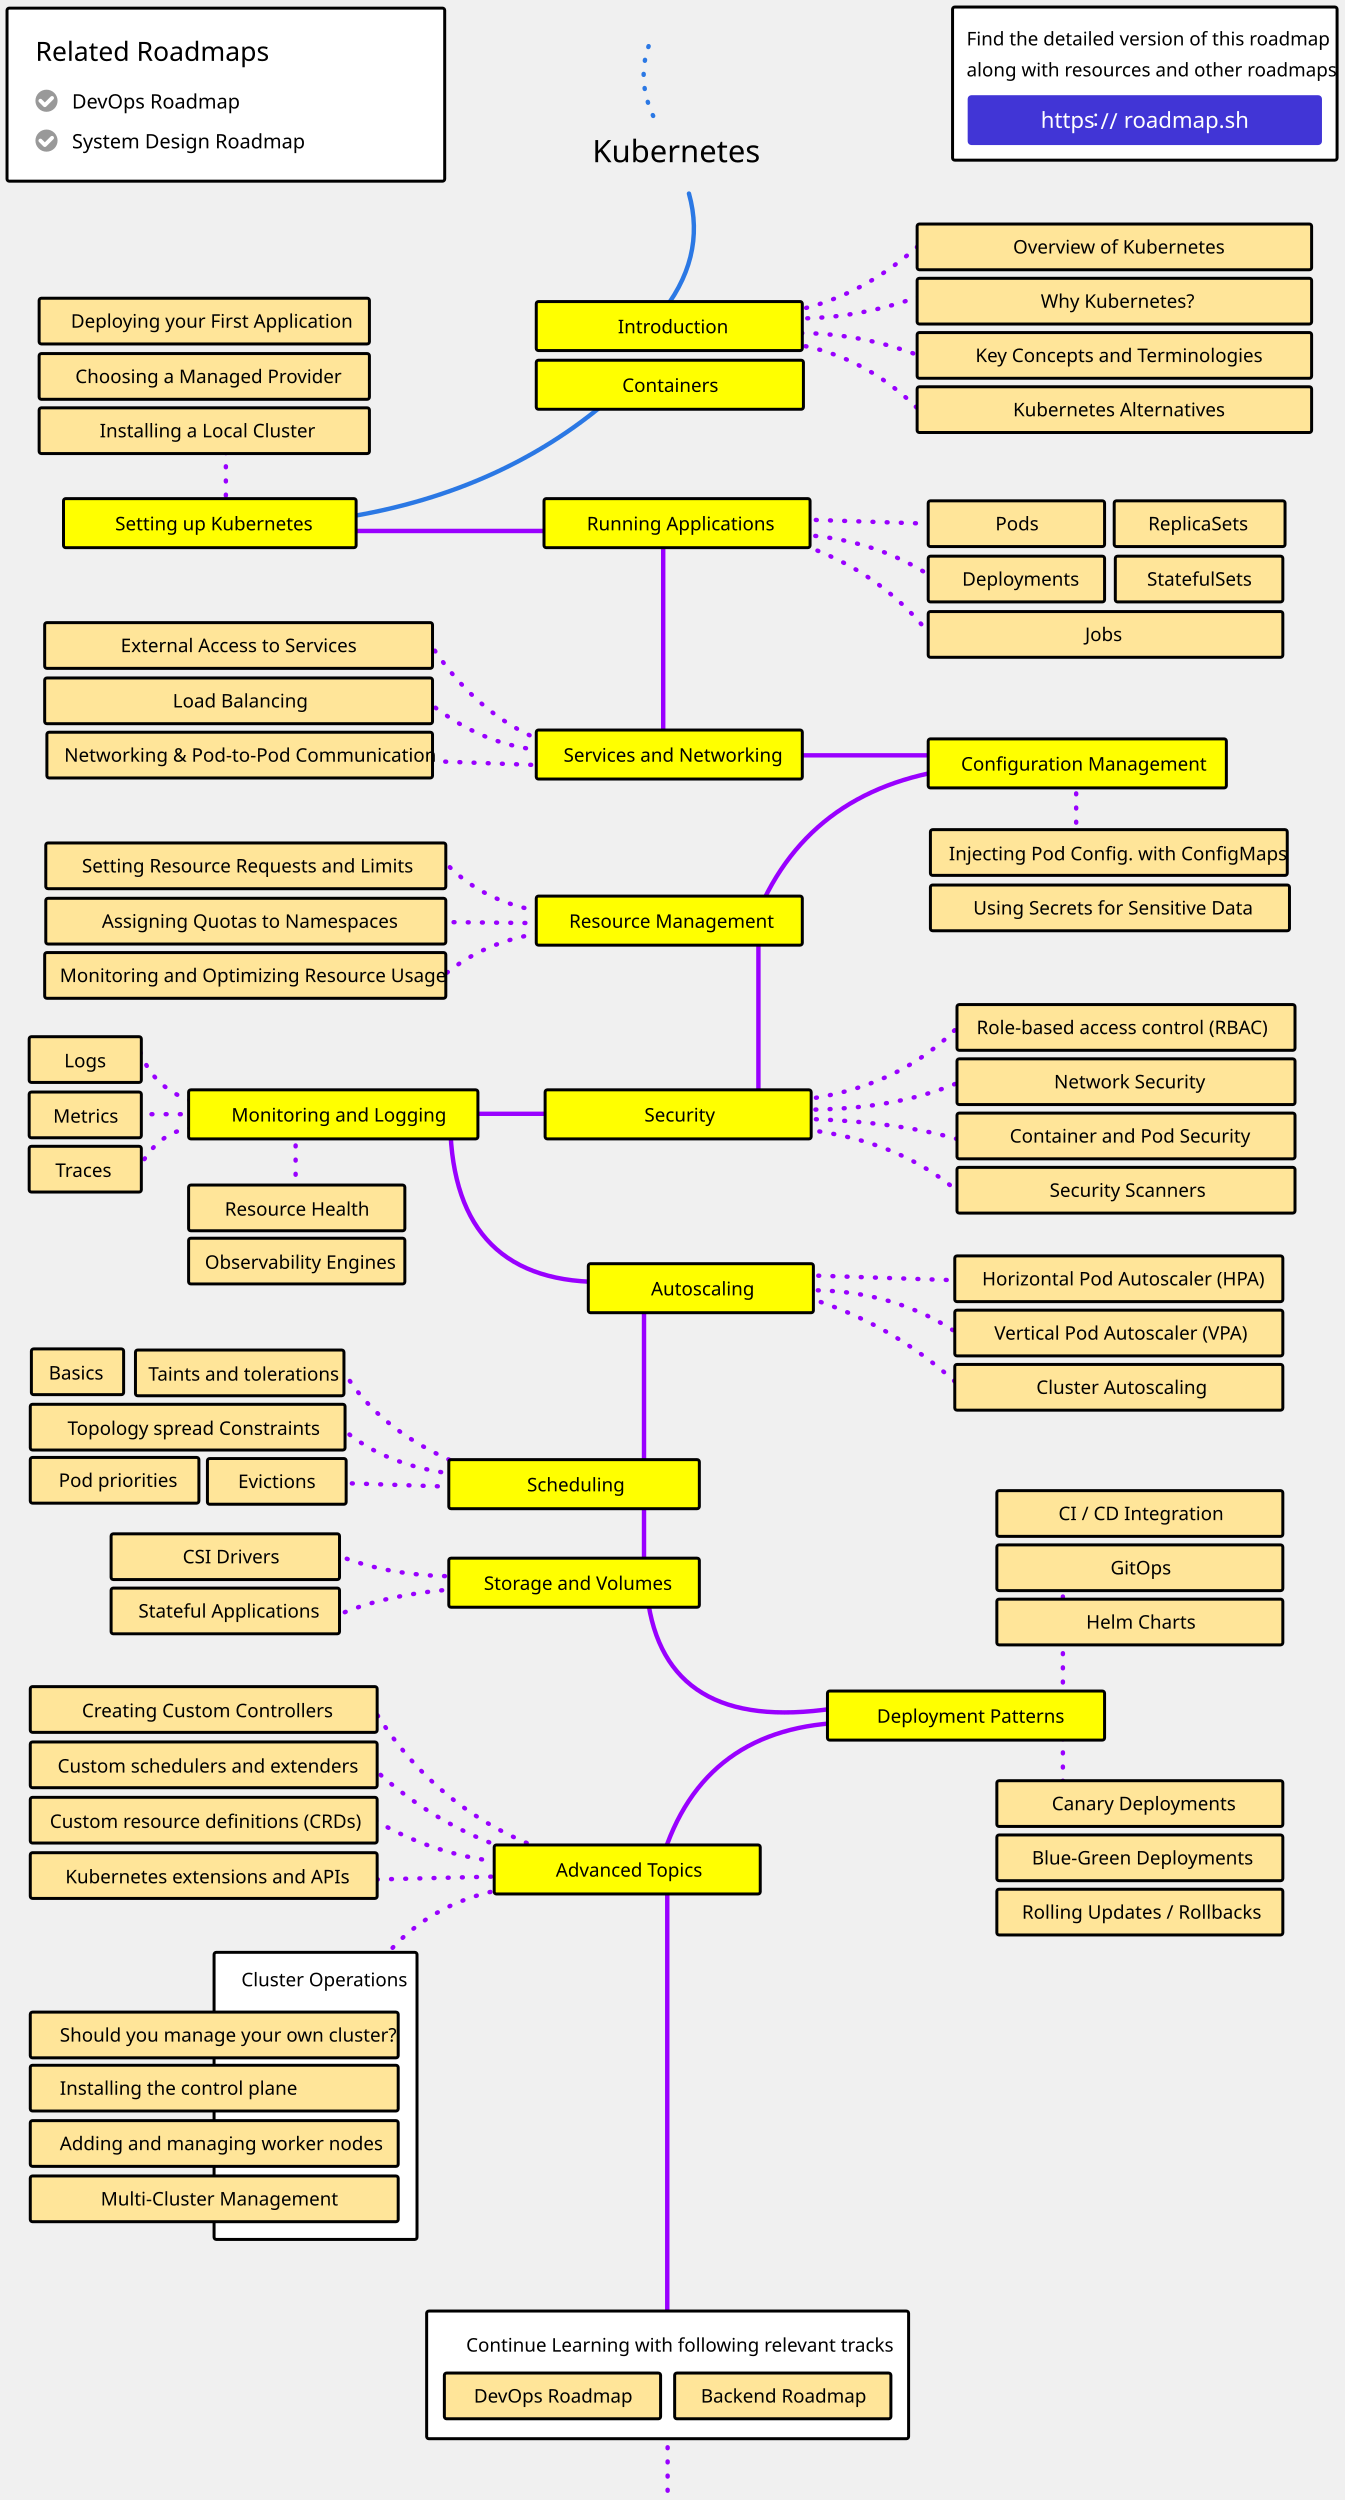
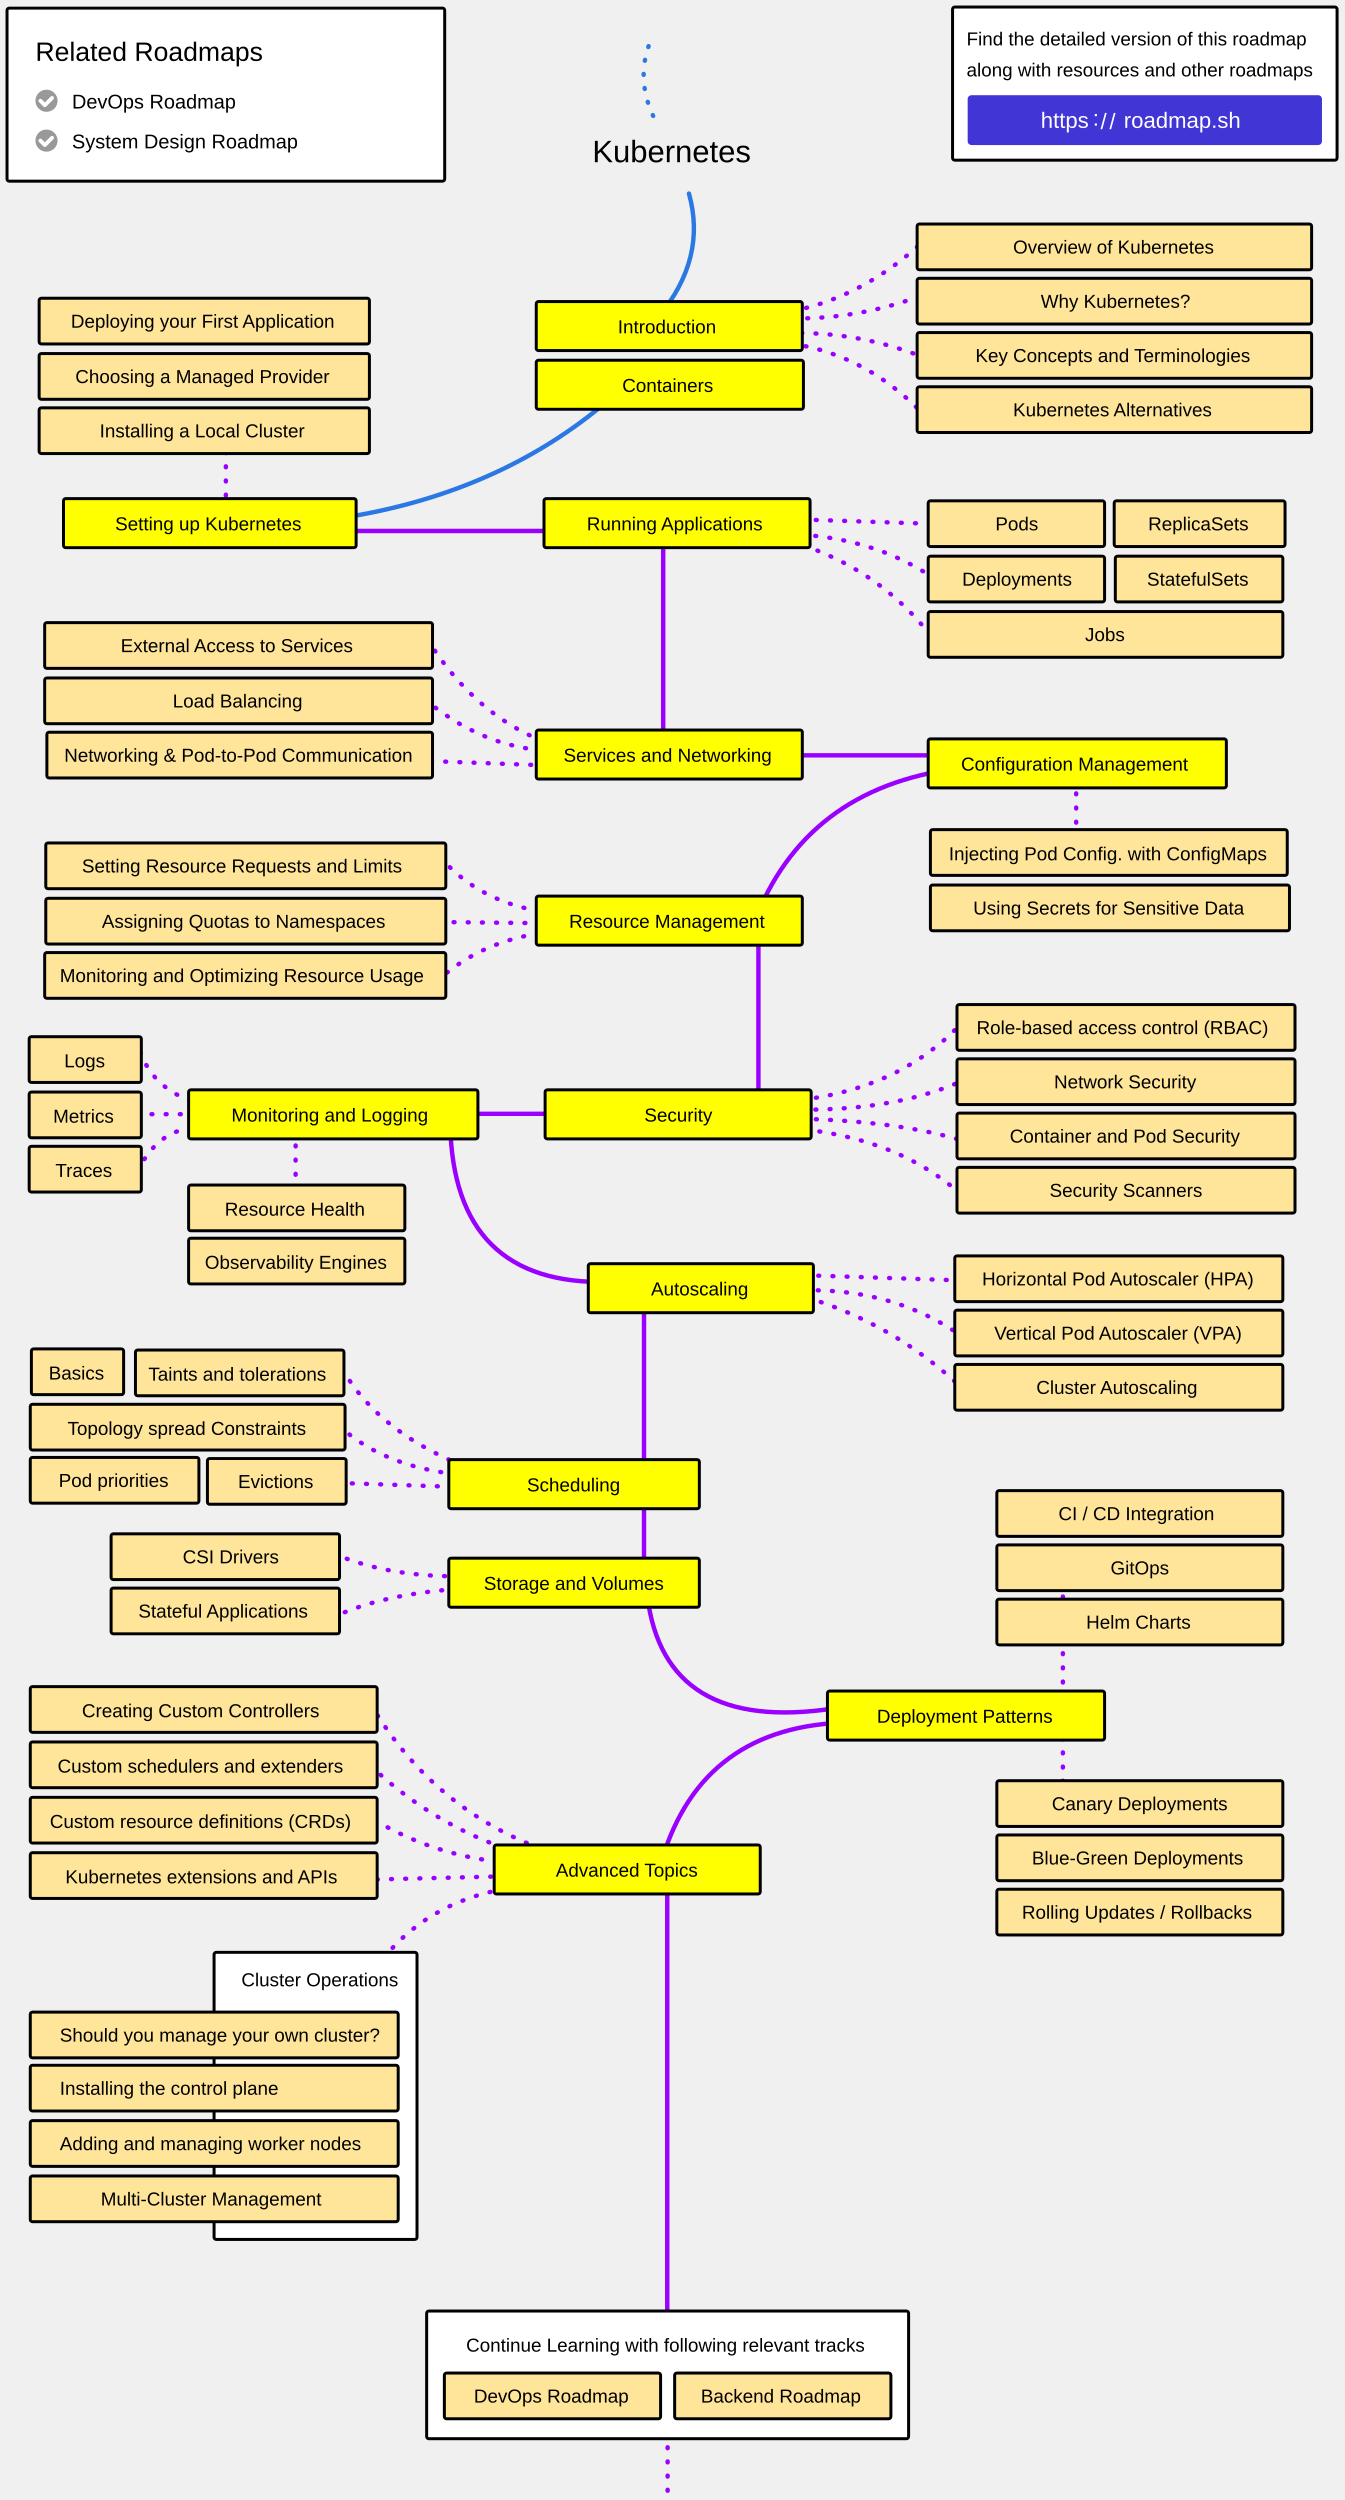
- <svg xmlns="http://www.w3.org/2000/svg" viewBox="257 -5 1214 2258" style="font-family: balsamiq">
+ <svg xmlns="http://www.w3.org/2000/svg" viewBox="257 -5 1214 2258" style="font-family: Arial">
  <path d="M859.667 1685.122Q859.667 1893.933 859.667 2102.744" fill="none" stroke="rgb(153,0,255)" stroke-width="4" stroke-linecap="round" stroke-linejoin="round" stroke-dasharray="undefined" />
  <path d="M603.143 1763.82Q647.988 1709.067 724.244 1699.338" fill="none" stroke="rgb(153,0,255)" stroke-width="4" stroke-linecap="round" stroke-linejoin="round" stroke-dasharray="0.8 12" />
  <path d="M585.057 1632.497Q648.448 1673.699 725.03 1678.106" fill="none" stroke="rgb(153,0,255)" stroke-width="4" stroke-linecap="round" stroke-linejoin="round" stroke-dasharray="0.8 12" />
  <path d="M591.348 1589.415Q660.022 1654.924 754.912 1676.533" fill="none" stroke="rgb(153,0,255)" stroke-width="4" stroke-linecap="round" stroke-linejoin="round" stroke-dasharray="0.8 12" />
  <path d="M591.348 1533.415Q650.613 1634.422 761.203 1670.242" fill="none" stroke="rgb(153,0,255)" stroke-width="4" stroke-linecap="round" stroke-linejoin="round" stroke-dasharray="0.8 12" />
  <path d="M584.629 1692.833Q652.86 1691.159 721.091 1689.485" fill="none" stroke="rgb(153,0,255)" stroke-width="4" stroke-linecap="round" stroke-linejoin="round" stroke-dasharray="0.8 12" />
  <path d="M1217 1437Q1217 1538.287 1217 1639.574" fill="none" stroke="rgb(153,0,255)" stroke-width="4" stroke-linecap="round" stroke-linejoin="round" stroke-dasharray="0.8 12" />
  <path d="M556.747 1456.351Q602.024 1434.229 677.848 1429.614" fill="none" stroke="rgb(153,0,255)" stroke-width="4" stroke-linecap="round" stroke-linejoin="round" stroke-dasharray="0.8 12" />
  <path d="M838.667 1413.887Q838.667 1287.741 838.667 1161.595" fill="none" stroke="rgb(153,0,255)" stroke-width="4" stroke-linecap="round" stroke-linejoin="round" stroke-dasharray="undefined" />
  <path d="M566.184 1231.45Q599.316 1289.61 680.993 1321.096" fill="none" stroke="rgb(153,0,255)" stroke-width="4" stroke-linecap="round" stroke-linejoin="round" stroke-dasharray="0.8 12" />
  <path d="M1009.84 1538.133Q857.124 1560.956 841.671 1436.637" fill="none" stroke="rgb(153,0,255)" stroke-width="4" stroke-linecap="round" stroke-linejoin="round" stroke-dasharray="undefined" />
  <path d="M562.879 1282.424Q606.453 1322.921 684.091 1327.879" fill="none" stroke="rgb(153,0,255)" stroke-width="4" stroke-linecap="round" stroke-linejoin="round" stroke-dasharray="0.8 12" />
  <path d="M549.242 1333.939Q616.667 1336.212 684.091 1338.485" fill="none" stroke="rgb(153,0,255)" stroke-width="4" stroke-linecap="round" stroke-linejoin="round" stroke-dasharray="0.8 12" />
  <path d="M961.455 1160.342Q1057.843 1182.967 1128 1250.848" fill="none" stroke="rgb(153,0,255)" stroke-width="4" stroke-linecap="round" stroke-linejoin="round" stroke-dasharray="0.8 12" />
  <path d="M982.853 1160.342Q1065.482 1158.915 1126.485 1202.364" fill="none" stroke="rgb(153,0,255)" stroke-width="4" stroke-linecap="round" stroke-linejoin="round" stroke-dasharray="0.8 12" />
  <path d="M970.508 1146.351Q1053.245 1149.097 1135.983 1151.842" fill="none" stroke="rgb(153,0,255)" stroke-width="4" stroke-linecap="round" stroke-linejoin="round" stroke-dasharray="0.8 12" />
  <path d="M524 1004Q524 1046.697 524 1089.394" fill="none" stroke="rgb(153,0,255)" stroke-width="4" stroke-linecap="round" stroke-linejoin="round" stroke-dasharray="0.8 12" />
  <path d="M381.061 1053.03Q401.927 1010.767 441.667 1013.636" fill="none" stroke="rgb(153,0,255)" stroke-width="4" stroke-linecap="round" stroke-linejoin="round" stroke-dasharray="0.8 12" />
  <path d="M383.606 945.455Q399.654 986.922 450.273 993.939" fill="none" stroke="rgb(153,0,255)" stroke-width="4" stroke-linecap="round" stroke-linejoin="round" stroke-dasharray="0.8 12" />
  <path d="M381.061 1001.351Q411.364 1001.351 441.667 1001.351" fill="none" stroke="rgb(153,0,255)" stroke-width="4" stroke-linecap="round" stroke-linejoin="round" stroke-dasharray="0.8 12" />
  <path d="M981.152 1005.455Q1075.523 1008.034 1133.758 1027.576" fill="none" stroke="rgb(153,0,255)" stroke-width="4" stroke-linecap="round" stroke-linejoin="round" stroke-dasharray="0.8 12" />
  <path d="M971.636 1013.939Q1070.006 1021.91 1129.212 1077.576" fill="none" stroke="rgb(153,0,255)" stroke-width="4" stroke-linecap="round" stroke-linejoin="round" stroke-dasharray="0.8 12" />
  <path d="M980.727 997.273Q1070.646 997.821 1132.242 968.485" fill="none" stroke="rgb(153,0,255)" stroke-width="4" stroke-linecap="round" stroke-linejoin="round" stroke-dasharray="0.8 12" />
  <path d="M651.166 881.895Q691.613 843.506 755.177 836.482" fill="none" stroke="rgb(153,0,255)" stroke-width="4" stroke-linecap="round" stroke-linejoin="round" stroke-dasharray="0.8 12" />
  <path d="M654.545 768.939Q690.356 810.672 750.783 818.902" fill="none" stroke="rgb(153,0,255)" stroke-width="4" stroke-linecap="round" stroke-linejoin="round" stroke-dasharray="0.8 12" />
  <path d="M615.508 827.351Q699.992 828.289 784.476 829.227" fill="none" stroke="rgb(153,0,255)" stroke-width="4" stroke-linecap="round" stroke-linejoin="round" stroke-dasharray="0.8 12" />
  <path d="M937.813 828.765Q983.987 707.203 1121.014 689.184" fill="none" stroke="rgb(153,0,255)" stroke-width="4" stroke-linecap="round" stroke-linejoin="round" stroke-dasharray="undefined" />
  <path d="M1229 686Q1229 733.03 1229 780.06" fill="none" stroke="rgb(153,0,255)" stroke-width="4" stroke-linecap="round" stroke-linejoin="round" stroke-dasharray="0.8 12" />
  <path d="M640.297 626.306Q703.45 679.011 776.093 672.394" fill="none" stroke="rgb(153,0,255)" stroke-width="4" stroke-linecap="round" stroke-linejoin="round" stroke-dasharray="0.8 12" />
  <path d="M642.766 571.988Q693.922 654.472 777.739 674.04" fill="none" stroke="rgb(153,0,255)" stroke-width="4" stroke-linecap="round" stroke-linejoin="round" stroke-dasharray="0.8 12" />
  <path d="M856 463.208Q856 574.385 856 685.562" fill="none" stroke="rgb(153,0,255)" stroke-width="4" stroke-linecap="round" stroke-linejoin="round" stroke-dasharray="undefined" />
  <path d="M967.853 477.342Q1052.295 479.248 1112.826 526.103" fill="none" stroke="rgb(153,0,255)" stroke-width="4" stroke-linecap="round" stroke-linejoin="round" stroke-dasharray="0.8 12" />
  <path d="M946.455 477.342Q1047.507 499.502 1102.826 576.103" fill="none" stroke="rgb(153,0,255)" stroke-width="4" stroke-linecap="round" stroke-linejoin="round" stroke-dasharray="0.8 12" />
  <path d="M955.508 463.351Q1038.245 466.097 1120.983 468.842" fill="none" stroke="rgb(153,0,255)" stroke-width="4" stroke-linecap="round" stroke-linejoin="round" stroke-dasharray="0.8 12" />
  <path d="M557 474.562Q656.072 474.562 755.144 474.562" fill="none" stroke="rgb(153,0,255)" stroke-width="4" stroke-linecap="round" stroke-linejoin="round" stroke-dasharray="undefined" />
  <path d="M558.32 1398.16Q609.897 1420.444 680.993 1418.605" fill="none" stroke="rgb(153,0,255)" stroke-width="4" stroke-linecap="round" stroke-linejoin="round" stroke-dasharray="0.8 12" />
  <path d="M663.636 1010.606Q666.633 1156.391 806.812 1152.813" fill="none" stroke="rgb(153,0,255)" stroke-width="4" stroke-linecap="round" stroke-linejoin="round" stroke-dasharray="undefined" />
  <path d="M524.667 1001Q647.144 1001 769.621 1001" fill="none" stroke="rgb(153,0,255)" stroke-width="4" stroke-linecap="round" stroke-linejoin="round" stroke-dasharray="undefined" />
  <path d="M968.606 989.697Q1066.844 981.284 1124.667 920" fill="none" stroke="rgb(153,0,255)" stroke-width="4" stroke-linecap="round" stroke-linejoin="round" stroke-dasharray="0.8 12" />
  <path d="M942 837Q942 918.879 942 1000.758" fill="none" stroke="rgb(153,0,255)" stroke-width="4" stroke-linecap="round" stroke-linejoin="round" stroke-dasharray="undefined" />
  <path d="M608 681Q691.223 684.104 774.447 687.208" fill="none" stroke="rgb(153,0,255)" stroke-width="4" stroke-linecap="round" stroke-linejoin="round" stroke-dasharray="0.8 12" />
  <path d="M956.133 677.208Q1045.989 677.208 1135.844 677.208" fill="none" stroke="rgb(153,0,255)" stroke-width="4" stroke-linecap="round" stroke-linejoin="round" stroke-dasharray="undefined" />
  <path d="M968 296Q1033.429 293.769 1096 319.667" fill="none" stroke="rgb(153,0,255)" stroke-width="4" stroke-linecap="round" stroke-linejoin="round" stroke-dasharray="0.8 12" />
  <path d="M972 305.333Q1043.5 316.291 1096 374.667" fill="none" stroke="rgb(153,0,255)" stroke-width="4" stroke-linecap="round" stroke-linejoin="round" stroke-dasharray="0.8 12" />
  <path d="M973.333 282.667Q1035.193 283.138 1094.667 260" fill="none" stroke="rgb(153,0,255)" stroke-width="4" stroke-linecap="round" stroke-linejoin="round" stroke-dasharray="0.8 12" />
  <path d="M972.667 276Q1037.651 262.99 1092 212" fill="none" stroke="rgb(153,0,255)" stroke-width="4" stroke-linecap="round" stroke-linejoin="round" stroke-dasharray="0.8 12" />
  <path d="M461 365Q461 412.33 461 459.661" fill="none" stroke="rgb(153,0,255)" stroke-width="4" stroke-linecap="round" stroke-linejoin="round" stroke-dasharray="0.8 12" />
  <path d="M822.982 341.736Q719.664 439.179 564.581 462.953" fill="none" stroke="rgb(43,120,228)" stroke-width="4" stroke-linecap="round" stroke-linejoin="round" stroke-dasharray="undefined" />
  <path d="M879.259 169.833Q895.689 228.38 851.809 281.069" fill="none" stroke="rgb(43,120,228)" stroke-width="4" stroke-linecap="round" stroke-linejoin="round" stroke-dasharray="undefined" />
  <text x="792" y="141.5" fill="rgb(0,0,0)" font-style="normal" font-weight="normal" font-size="28px">
    <tspan>Kubernetes</tspan>
  </text>
  <rect x="1117.35" y="1.35" width="347.3" height="138.3" rx="2" fill="rgb(255,255,255)" fill-opacity="1" stroke="rgb(0,0,0)" stroke-width="2.7" />
  <text x="1130" y="36" fill="rgb(0,0,0)" font-style="normal" font-weight="normal" font-size="17px">
    <tspan>Find the detailed version of this roadmap</tspan>
  </text>
  <text x="1130" y="64" fill="rgb(0,0,0)" font-style="normal" font-weight="normal" font-size="17px">
    <tspan>along with resources and other roadmaps</tspan>
  </text>
  <g class="clickable-group " data-group-id="ext_link:roadmap.sh">
    <rect x="1132.35" y="82.35" width="317.3" height="42.3" rx="2" fill="rgb(65,53,214)" fill-opacity="1" stroke="rgb(65,53,214)" stroke-width="2.7" />
    <text x="1272" y="110.5" fill="rgb(255,255,255)" font-style="normal" font-weight="normal" font-size="20px">
      <tspan>roadmap.sh</tspan>
    </text>
    <text x="1197" y="110.5" fill="rgb(255,255,255)" font-style="normal" font-weight="normal" font-size="20px">
      <tspan>https</tspan>
    </text>
    <text x="1244" y="108.5" fill="rgb(255,255,255)" font-style="normal" font-weight="normal" font-size="20px">
      <tspan>:</tspan>
    </text>
    <text x="1251" y="111.5" fill="rgb(255,255,255)" font-style="normal" font-weight="normal" font-size="20px">
      <tspan>/</tspan>
    </text>
    <text x="1259" y="111.5" fill="rgb(255,255,255)" font-style="normal" font-weight="normal" font-size="20px">
      <tspan>/</tspan>
    </text>
  </g>
  <path d="M842.814 36.695Q831.744 68.775 848 102" fill="none" stroke="rgb(43,120,228)" stroke-width="4" stroke-linecap="round" stroke-linejoin="round" stroke-dasharray="0.8 12" />
  <g class="clickable-group " data-group-id="101-containers">
    <rect x="741.35" y="320.35" width="241.3" height="44.3" rx="2" fill="rgb(255,255,0)" fill-opacity="1" stroke="rgb(0,0,0)" stroke-width="2.7" />
    <text x="819" y="349" fill="rgb(0,0,0)" font-style="normal" font-weight="normal" font-size="17px">
      <tspan>Containers</tspan>
    </text>
  </g>
  <rect x="263.35" y="2.35" width="395.3" height="156.3" rx="2" fill="rgb(255,255,255)" fill-opacity="1" stroke="rgb(0,0,0)" stroke-width="2.7" />
  <g class="clickable-group " data-group-id="ext_link:github.com/donnemartin/devops">
    <text x="322" y="93" fill="rgb(0,0,0)" font-style="normal" font-weight="normal" font-size="18px">
      <tspan>DevOps Roadmap</tspan>
    </text>
    <g>
      <circle cx="299" cy="86" r="10" fill="rgb(255,255,255)" />
      <circle cx="299" cy="86" r="10" fill="rgb(153,153,153)" />
      <path d="M293.5 86L297.5 90 304 83.5" fill="none" stroke="#fff" stroke-width="3.5" stroke-linecap="round" stroke-linejoin="round" />
    </g>
  </g>
  <g class="clickable-group " data-group-id="ext_link:roadmap.sh/system-design">
    <text x="322" y="129" fill="rgb(0,0,0)" font-style="normal" font-weight="normal" font-size="18px">
      <tspan>System Design Roadmap</tspan>
    </text>
    <g>
      <circle cx="299" cy="122" r="10" fill="rgb(255,255,255)" />
      <circle cx="299" cy="122" r="10" fill="rgb(153,153,153)" />
      <path d="M293.5 122L297.5 126 304 119.5" fill="none" stroke="#fff" stroke-width="3.5" stroke-linecap="round" stroke-linejoin="round" />
    </g>
  </g>
  <text x="289" y="50" fill="rgb(0,0,0)" font-style="normal" font-weight="normal" font-size="24px">
    <tspan>Related Roadmaps</tspan>
  </text>
  <g class="clickable-group " data-group-id="100-kubernetes-introduction">
    <rect x="741.35" y="267.35" width="240.3" height="44.3" rx="2" fill="rgb(255,255,0)" fill-opacity="1" stroke="rgb(0,0,0)" stroke-width="2.7" />
    <text x="815" y="296" fill="rgb(0,0,0)" font-style="normal" font-weight="normal" font-size="17px">
      <tspan>Introduction</tspan>
    </text>
  </g>
  <g class="clickable-group " data-group-id="100-setting-up-kubernetes:installing-a-local-cluster">
    <rect x="292.35" y="363.35" width="298.3" height="41.3" rx="2" fill="rgb(255,229,153)" fill-opacity="1" stroke="rgb(0,0,0)" stroke-width="2.7" />
    <text x="347" y="390" fill="rgb(0,0,0)" font-style="normal" font-weight="normal" font-size="17px">
      <tspan>Installing a Local Cluster</tspan>
    </text>
  </g>
  <g class="clickable-group " data-group-id="101-setting-up-kubernetes:choosing-a-managed-provider">
    <rect x="292.35" y="314.35" width="298.3" height="41.3" rx="2" fill="rgb(255,229,153)" fill-opacity="1" stroke="rgb(0,0,0)" stroke-width="2.7" />
    <text x="325" y="341" fill="rgb(0,0,0)" font-style="normal" font-weight="normal" font-size="17px">
      <tspan>Choosing a Managed Provider</tspan>
    </text>
  </g>
  <g class="clickable-group " data-group-id="102-setting-up-kubernetes:deploying-your-first-application">
    <rect x="292.35" y="264.35" width="298.3" height="41.3" rx="2" fill="rgb(255,229,153)" fill-opacity="1" stroke="rgb(0,0,0)" stroke-width="2.7" />
    <text x="321" y="291" fill="rgb(0,0,0)" font-style="normal" font-weight="normal" font-size="17px">
      <tspan>Deploying your First Application</tspan>
    </text>
  </g>
  <g class="clickable-group " data-group-id="100-kubernetes-introduction:kubernetes-overview">
    <rect x="1085.35" y="197.35" width="356.3" height="41.3" rx="2" fill="rgb(255,229,153)" fill-opacity="1" stroke="rgb(0,0,0)" stroke-width="2.7" />
    <text x="1172" y="224" fill="rgb(0,0,0)" font-style="normal" font-weight="normal" font-size="17px">
      <tspan>Overview of Kubernetes</tspan>
    </text>
  </g>
  <g class="clickable-group " data-group-id="101-kubernetes-introduction:why-kubernetes">
    <rect x="1085.35" y="246.35" width="356.3" height="41.3" rx="2" fill="rgb(255,229,153)" fill-opacity="1" stroke="rgb(0,0,0)" stroke-width="2.7" />
    <text x="1197" y="273" fill="rgb(0,0,0)" font-style="normal" font-weight="normal" font-size="17px">
      <tspan>Why Kubernetes?</tspan>
    </text>
  </g>
  <g class="clickable-group " data-group-id="102-kubernetes-introduction:key-concepts-terminologies">
    <rect x="1085.35" y="295.35" width="356.3" height="41.3" rx="2" fill="rgb(255,229,153)" fill-opacity="1" stroke="rgb(0,0,0)" stroke-width="2.7" />
    <text x="1138" y="322" fill="rgb(0,0,0)" font-style="normal" font-weight="normal" font-size="17px">
      <tspan>Key Concepts and Terminologies</tspan>
    </text>
  </g>
  <g class="clickable-group " data-group-id="103-kubernetes-introduction:kubernetes-alternatives">
    <rect x="1085.35" y="344.35" width="356.3" height="41.3" rx="2" fill="rgb(255,229,153)" fill-opacity="1" stroke="rgb(0,0,0)" stroke-width="2.7" />
    <text x="1172" y="371" fill="rgb(0,0,0)" font-style="normal" font-weight="normal" font-size="17px">
      <tspan>Kubernetes Alternatives</tspan>
    </text>
  </g>
  <g class="clickable-group " data-group-id="104-services-and-networking">
    <rect x="741.35" y="654.35" width="240.3" height="44.3" rx="2" fill="rgb(255,255,0)" fill-opacity="1" stroke="rgb(0,0,0)" stroke-width="2.7" />
    <text x="766" y="683" fill="rgb(0,0,0)" font-style="normal" font-weight="normal" font-size="17px">
      <tspan>Services and Networking</tspan>
    </text>
  </g>
  <g class="clickable-group " data-group-id="100-services-and-networking:networking-and-pod-to-pod-communication">
    <rect x="299.35" y="656.35" width="348.3" height="41.3" rx="2" fill="rgb(255,229,153)" fill-opacity="1" stroke="rgb(0,0,0)" stroke-width="2.7" />
    <text x="315" y="683" fill="rgb(0,0,0)" font-style="normal" font-weight="normal" font-size="17px">
      <tspan>Networking &amp; Pod-to-Pod Communication</tspan>
    </text>
  </g>
  <g class="clickable-group " data-group-id="101-services-and-networking:load-balancing">
    <rect x="297.35" y="607.35" width="350.3" height="41.3" rx="2" fill="rgb(255,229,153)" fill-opacity="1" stroke="rgb(0,0,0)" stroke-width="2.7" />
    <text x="413" y="634" fill="rgb(0,0,0)" font-style="normal" font-weight="normal" font-size="17px">
      <tspan>Load Balancing</tspan>
    </text>
  </g>
  <g class="clickable-group " data-group-id="102-services-and-networking:external-access-to-services">
    <rect x="297.35" y="557.35" width="350.3" height="41.3" rx="2" fill="rgb(255,229,153)" fill-opacity="1" stroke="rgb(0,0,0)" stroke-width="2.7" />
    <text x="366" y="584" fill="rgb(0,0,0)" font-style="normal" font-weight="normal" font-size="17px">
      <tspan>External Access to Services</tspan>
    </text>
  </g>
  <g class="clickable-group " data-group-id="105-configuration-management">
    <rect x="1095.35" y="662.35" width="269.3" height="44.3" rx="2" fill="rgb(255,255,0)" fill-opacity="1" stroke="rgb(0,0,0)" stroke-width="2.7" />
    <text x="1125" y="691" fill="rgb(0,0,0)" font-style="normal" font-weight="normal" font-size="17px">
      <tspan>Configuration Management</tspan>
    </text>
  </g>
  <g class="clickable-group " data-group-id="100-configuration-management:config-maps">
    <rect x="1097.35" y="744.35" width="322.3" height="41.3" rx="2" fill="rgb(255,229,153)" fill-opacity="1" stroke="rgb(0,0,0)" stroke-width="2.7" />
    <text x="1114" y="772" fill="rgb(0,0,0)" font-style="normal" font-weight="normal" font-size="17px">
      <tspan>Injecting Pod Config. with ConfigMaps</tspan>
    </text>
  </g>
  <g class="clickable-group " data-group-id="101-configuration-management:secrets">
    <rect x="1097.35" y="794.35" width="324.3" height="41.3" rx="2" fill="rgb(255,229,153)" fill-opacity="1" stroke="rgb(0,0,0)" stroke-width="2.7" />
    <text x="1136" y="821" fill="rgb(0,0,0)" font-style="normal" font-weight="normal" font-size="17px">
      <tspan>Using Secrets for Sensitive Data</tspan>
    </text>
  </g>
  <g class="clickable-group " data-group-id="107-kubernetes-security">
    <rect x="749.35" y="979.35" width="240.3" height="44.3" rx="2" fill="rgb(255,255,0)" fill-opacity="1" stroke="rgb(0,0,0)" stroke-width="2.7" />
    <text x="839" y="1008" fill="rgb(0,0,0)" font-style="normal" font-weight="normal" font-size="17px">
      <tspan>Security</tspan>
    </text>
  </g>
  <g class="clickable-group " data-group-id="100-kubernetes-security:role-based-acccess-control">
    <rect x="1121.35" y="902.35" width="305.3" height="41.3" rx="2" fill="rgb(255,229,153)" fill-opacity="1" stroke="rgb(0,0,0)" stroke-width="2.7" />
    <text x="1139" y="929" fill="rgb(0,0,0)" font-style="normal" font-weight="normal" font-size="17px">
      <tspan>Role-based access control (RBAC)</tspan>
    </text>
  </g>
  <g class="clickable-group " data-group-id="101-kubernetes-security:network-security">
    <rect x="1121.35" y="951.35" width="305.3" height="41.3" rx="2" fill="rgb(255,229,153)" fill-opacity="1" stroke="rgb(0,0,0)" stroke-width="2.7" />
    <text x="1209" y="978" fill="rgb(0,0,0)" font-style="normal" font-weight="normal" font-size="17px">
      <tspan>Network Security</tspan>
    </text>
  </g>
  <g class="clickable-group " data-group-id="102-kubernetes-security:container-and-pod-security">
    <rect x="1121.35" y="1000.35" width="305.3" height="41.3" rx="2" fill="rgb(255,229,153)" fill-opacity="1" stroke="rgb(0,0,0)" stroke-width="2.7" />
    <text x="1169" y="1027" fill="rgb(0,0,0)" font-style="normal" font-weight="normal" font-size="17px">
      <tspan>Container and Pod Security</tspan>
    </text>
  </g>
  <g class="clickable-group " data-group-id="108-monitoring-and-logging">
    <rect x="427.35" y="979.35" width="261.3" height="44.3" rx="2" fill="rgb(255,255,0)" fill-opacity="1" stroke="rgb(0,0,0)" stroke-width="2.7" />
    <text x="466" y="1008" fill="rgb(0,0,0)" font-style="normal" font-weight="normal" font-size="17px">
      <tspan>Monitoring and Logging</tspan>
    </text>
  </g>
  <g class="clickable-group " data-group-id="100-monitoring-and-logging:logs">
    <rect x="283.35" y="931.35" width="101.3" height="41.3" rx="2" fill="rgb(255,229,153)" fill-opacity="1" stroke="rgb(0,0,0)" stroke-width="2.7" />
    <text x="315" y="959" fill="rgb(0,0,0)" font-style="normal" font-weight="normal" font-size="17px">
      <tspan>Logs</tspan>
    </text>
  </g>
  <g class="clickable-group " data-group-id="110-scheduling">
    <rect x="662.35" y="1313.35" width="226.3" height="44.3" rx="2" fill="rgb(255,255,0)" fill-opacity="1" stroke="rgb(0,0,0)" stroke-width="2.7" />
    <text x="733" y="1342" fill="rgb(0,0,0)" font-style="normal" font-weight="normal" font-size="17px">
      <tspan>Scheduling</tspan>
    </text>
  </g>
  <g class="clickable-group " data-group-id="101-storage-and-volumes:stateful-applications">
    <rect x="357.35" y="1429.35" width="206.3" height="41.3" rx="2" fill="rgb(255,229,153)" fill-opacity="1" stroke="rgb(0,0,0)" stroke-width="2.7" />
    <text x="382" y="1456" fill="rgb(0,0,0)" font-style="normal" font-weight="normal" font-size="17px">
      <tspan>Stateful Applications</tspan>
    </text>
  </g>
  <path d="M1024.636 1550.715Q891.648 1552.918 854.78 1674.961" fill="none" stroke="rgb(153,0,255)" stroke-width="4" stroke-linecap="round" stroke-linejoin="round" stroke-dasharray="undefined" />
  <g class="clickable-group " data-group-id="113-kubernetes-advanced-topics">
    <rect x="703.35" y="1661.35" width="240.3" height="44.3" rx="2" fill="rgb(255,255,0)" fill-opacity="1" stroke="rgb(0,0,0)" stroke-width="2.7" />
    <text x="759" y="1690" fill="rgb(0,0,0)" font-style="normal" font-weight="normal" font-size="17px">
      <tspan>Advanced Topics</tspan>
    </text>
  </g>
  <g class="clickable-group " data-group-id="100-kubernetes-advanced-topics:custom-controllers">
    <rect x="284.35" y="1518.35" width="313.3" height="41.3" rx="2" fill="rgb(255,229,153)" fill-opacity="1" stroke="rgb(0,0,0)" stroke-width="2.7" />
    <text x="331" y="1546" fill="rgb(0,0,0)" font-style="normal" font-weight="normal" font-size="17px">
      <tspan>Creating Custom Controllers</tspan>
    </text>
  </g>
  <g class="clickable-group " data-group-id="101-kubernetes-advanced-topics:custom-schedulers-extenders">
    <rect x="284.35" y="1568.35" width="313.3" height="41.3" rx="2" fill="rgb(255,229,153)" fill-opacity="1" stroke="rgb(0,0,0)" stroke-width="2.7" />
    <text x="309" y="1596" fill="rgb(0,0,0)" font-style="normal" font-weight="normal" font-size="17px">
      <tspan>Custom schedulers and extenders</tspan>
    </text>
  </g>
  <g class="clickable-group " data-group-id="102-kubernetes-advanced-topics:custom-resource-definitions">
    <rect x="284.35" y="1618.35" width="313.3" height="41.3" rx="2" fill="rgb(255,229,153)" fill-opacity="1" stroke="rgb(0,0,0)" stroke-width="2.7" />
    <text x="302" y="1646" fill="rgb(0,0,0)" font-style="normal" font-weight="normal" font-size="17px">
      <tspan>Custom resource definitions (CRDs)</tspan>
    </text>
  </g>
  <g class="clickable-group " data-group-id="103-kubernetes-advanced-topics:kubernetes-extensions-and-apis">
    <rect x="284.35" y="1668.35" width="313.3" height="41.3" rx="2" fill="rgb(255,229,153)" fill-opacity="1" stroke="rgb(0,0,0)" stroke-width="2.7" />
    <text x="316" y="1696" fill="rgb(0,0,0)" font-style="normal" font-weight="normal" font-size="17px">
      <tspan>Kubernetes extensions and APIs</tspan>
    </text>
  </g>
  <path d="M860 2167Q860 2207.545 860 2248.091" fill="none" stroke="rgb(153,0,255)" stroke-width="4" stroke-linecap="round" stroke-linejoin="round" stroke-dasharray="0.8 12" />
  <rect x="642.35" y="2082.35" width="435.3" height="115.3" rx="2" fill="rgb(255,255,255)" fill-opacity="1" stroke="rgb(0,0,0)" stroke-width="2.7" />
  <text x="678" y="2119" fill="rgb(0,0,0)" font-style="normal" font-weight="normal" font-size="17px">
    <tspan>Continue Learning with following relevant tracks</tspan>
  </text>
  <g class="clickable-group " data-group-id="ext_link:roadmap.sh/backend">
    <rect x="866.35" y="2138.35" width="195.3" height="41.3" rx="2" fill="rgb(255,229,153)" fill-opacity="1" stroke="rgb(0,0,0)" stroke-width="2.7" />
    <text x="890" y="2165" fill="rgb(0,0,0)" font-style="normal" font-weight="normal" font-size="17px">
      <tspan>Backend Roadmap</tspan>
    </text>
  </g>
  <g class="clickable-group " data-group-id="ext_link:roadmap.sh/devops">
    <rect x="658.35" y="2138.35" width="195.3" height="41.3" rx="2" fill="rgb(255,229,153)" fill-opacity="1" stroke="rgb(0,0,0)" stroke-width="2.7" />
    <text x="685" y="2165" fill="rgb(0,0,0)" font-style="normal" font-weight="normal" font-size="17px">
      <tspan>DevOps Roadmap</tspan>
    </text>
  </g>
  <g class="clickable-group " data-group-id="102-setting-up-kubernetes">
    <rect x="314.35" y="445.35" width="264.3" height="44.3" rx="2" fill="rgb(255,255,0)" fill-opacity="1" stroke="rgb(0,0,0)" stroke-width="2.7" />
    <text x="361" y="474" fill="rgb(0,0,0)" font-style="normal" font-weight="normal" font-size="17px">
      <tspan>Setting up Kubernetes</tspan>
    </text>
  </g>
  <g class="clickable-group " data-group-id="103-running-applications">
    <rect x="748.35" y="445.35" width="240.3" height="44.3" rx="2" fill="rgb(255,255,0)" fill-opacity="1" stroke="rgb(0,0,0)" stroke-width="2.7" />
    <text x="787" y="474" fill="rgb(0,0,0)" font-style="normal" font-weight="normal" font-size="17px">
      <tspan>Running Applications</tspan>
    </text>
  </g>
  <g class="clickable-group " data-group-id="100-running-applications:pods">
    <rect x="1095.35" y="447.35" width="159.3" height="41.3" rx="2" fill="rgb(255,229,153)" fill-opacity="1" stroke="rgb(0,0,0)" stroke-width="2.7" />
    <text x="1156" y="474" fill="rgb(0,0,0)" font-style="normal" font-weight="normal" font-size="17px">
      <tspan>Pods</tspan>
    </text>
  </g>
  <g class="clickable-group " data-group-id="101-running-applications:replicasets">
    <rect x="1263.35" y="447.35" width="154.3" height="41.3" rx="2" fill="rgb(255,229,153)" fill-opacity="1" stroke="rgb(0,0,0)" stroke-width="2.7" />
    <text x="1294" y="474" fill="rgb(0,0,0)" font-style="normal" font-weight="normal" font-size="17px">
      <tspan>ReplicaSets</tspan>
    </text>
  </g>
  <g class="clickable-group " data-group-id="102-running-applications:deployments">
    <rect x="1095.35" y="497.35" width="159.3" height="41.3" rx="2" fill="rgb(255,229,153)" fill-opacity="1" stroke="rgb(0,0,0)" stroke-width="2.7" />
    <text x="1126" y="524" fill="rgb(0,0,0)" font-style="normal" font-weight="normal" font-size="17px">
      <tspan>Deployments</tspan>
    </text>
  </g>
  <g class="clickable-group " data-group-id="103-running-applications:statefulsets">
    <rect x="1264.35" y="497.35" width="151.3" height="41.3" rx="2" fill="rgb(255,229,153)" fill-opacity="1" stroke="rgb(0,0,0)" stroke-width="2.7" />
    <text x="1293" y="524" fill="rgb(0,0,0)" font-style="normal" font-weight="normal" font-size="17px">
      <tspan>StatefulSets</tspan>
    </text>
  </g>
  <g class="clickable-group " data-group-id="104-running-applications:jobs">
    <rect x="1095.35" y="547.35" width="320.3" height="41.3" rx="2" fill="rgb(255,229,153)" fill-opacity="1" stroke="rgb(0,0,0)" stroke-width="2.7" />
    <text x="1237" y="574" fill="rgb(0,0,0)" font-style="normal" font-weight="normal" font-size="17px">
      <tspan>Jobs</tspan>
    </text>
  </g>
  <g class="clickable-group " data-group-id="106-resource-management">
    <rect x="741.35" y="804.35" width="240.3" height="44.3" rx="2" fill="rgb(255,255,0)" fill-opacity="1" stroke="rgb(0,0,0)" stroke-width="2.7" />
    <text x="771" y="833" fill="rgb(0,0,0)" font-style="normal" font-weight="normal" font-size="17px">
      <tspan>Resource Management</tspan>
    </text>
  </g>
  <g class="clickable-group " data-group-id="100-resource-management:setting-resource-requests-and-limits">
    <rect x="298.35" y="756.35" width="361.3" height="41.3" rx="2" fill="rgb(255,229,153)" fill-opacity="1" stroke="rgb(0,0,0)" stroke-width="2.7" />
    <text x="331" y="783" fill="rgb(0,0,0)" font-style="normal" font-weight="normal" font-size="17px">
      <tspan>Setting Resource Requests and Limits</tspan>
    </text>
  </g>
  <g class="clickable-group " data-group-id="101-resource-management:assigning-quotas-to-namespaces">
    <rect x="298.35" y="806.35" width="361.3" height="41.3" rx="2" fill="rgb(255,229,153)" fill-opacity="1" stroke="rgb(0,0,0)" stroke-width="2.7" />
    <text x="349" y="833" fill="rgb(0,0,0)" font-style="normal" font-weight="normal" font-size="17px">
      <tspan>Assigning Quotas to Namespaces</tspan>
    </text>
  </g>
  <g class="clickable-group " data-group-id="102-resource-management:monitoring-and-optimizing-resource-usage">
    <rect x="297.35" y="855.35" width="362.3" height="41.3" rx="2" fill="rgb(255,229,153)" fill-opacity="1" stroke="rgb(0,0,0)" stroke-width="2.7" />
    <text x="311" y="882" fill="rgb(0,0,0)" font-style="normal" font-weight="normal" font-size="17px">
      <tspan>Monitoring and Optimizing Resource Usage</tspan>
    </text>
  </g>
  <g class="clickable-group " data-group-id="103-kubernetes-security:security-scanners">
    <rect x="1121.35" y="1049.35" width="305.3" height="41.3" rx="2" fill="rgb(255,229,153)" fill-opacity="1" stroke="rgb(0,0,0)" stroke-width="2.7" />
    <text x="1205" y="1076" fill="rgb(0,0,0)" font-style="normal" font-weight="normal" font-size="17px">
      <tspan>Security Scanners</tspan>
    </text>
  </g>
  <g class="clickable-group " data-group-id="101-monitoring-and-logging:metrics">
    <rect x="283.35" y="981.35" width="101.3" height="41.3" rx="2" fill="rgb(255,229,153)" fill-opacity="1" stroke="rgb(0,0,0)" stroke-width="2.7" />
    <text x="305" y="1009" fill="rgb(0,0,0)" font-style="normal" font-weight="normal" font-size="17px">
      <tspan>Metrics</tspan>
    </text>
  </g>
  <g class="clickable-group " data-group-id="102-monitoring-and-logging:traces">
    <rect x="283.35" y="1030.35" width="101.3" height="41.3" rx="2" fill="rgb(255,229,153)" fill-opacity="1" stroke="rgb(0,0,0)" stroke-width="2.7" />
    <text x="307" y="1058" fill="rgb(0,0,0)" font-style="normal" font-weight="normal" font-size="17px">
      <tspan>Traces</tspan>
    </text>
  </g>
  <g class="clickable-group " data-group-id="103-monitoring-and-logging:resource-health">
    <rect x="427.35" y="1065.35" width="195.3" height="41.3" rx="2" fill="rgb(255,229,153)" fill-opacity="1" stroke="rgb(0,0,0)" stroke-width="2.7" />
    <text x="460" y="1093" fill="rgb(0,0,0)" font-style="normal" font-weight="normal" font-size="17px">
      <tspan>Resource Health</tspan>
    </text>
  </g>
  <g class="clickable-group " data-group-id="104-monitoring-and-logging:observability-engines">
    <rect x="427.35" y="1113.35" width="195.3" height="41.3" rx="2" fill="rgb(255,229,153)" fill-opacity="1" stroke="rgb(0,0,0)" stroke-width="2.7" />
    <text x="442" y="1141" fill="rgb(0,0,0)" font-style="normal" font-weight="normal" font-size="17px">
      <tspan>Observability Engines</tspan>
    </text>
  </g>
  <g class="clickable-group " data-group-id="109-autoscaling">
    <rect x="788.35" y="1136.35" width="203.3" height="44.3" rx="2" fill="rgb(255,255,0)" fill-opacity="1" stroke="rgb(0,0,0)" stroke-width="2.7" />
    <text x="845" y="1165" fill="rgb(0,0,0)" font-style="normal" font-weight="normal" font-size="17px">
      <tspan>Autoscaling</tspan>
    </text>
  </g>
  <g class="clickable-group " data-group-id="100-autoscaling:horizontal-pod-autoscaler">
    <rect x="1119.35" y="1129.35" width="296.3" height="41.3" rx="2" fill="rgb(255,229,153)" fill-opacity="1" stroke="rgb(0,0,0)" stroke-width="2.7" />
    <text x="1144" y="1156" fill="rgb(0,0,0)" font-style="normal" font-weight="normal" font-size="17px">
      <tspan>Horizontal Pod Autoscaler (HPA)</tspan>
    </text>
  </g>
  <g class="clickable-group " data-group-id="101-autoscaling:vertical-pod-autoscaler">
    <rect x="1119.35" y="1178.35" width="296.3" height="41.3" rx="2" fill="rgb(255,229,153)" fill-opacity="1" stroke="rgb(0,0,0)" stroke-width="2.7" />
    <text x="1155" y="1205" fill="rgb(0,0,0)" font-style="normal" font-weight="normal" font-size="17px">
      <tspan>Vertical Pod Autoscaler (VPA)</tspan>
    </text>
  </g>
  <g class="clickable-group " data-group-id="102-autoscaling:cluster-autoscaling">
    <rect x="1119.35" y="1227.35" width="296.3" height="41.3" rx="2" fill="rgb(255,229,153)" fill-opacity="1" stroke="rgb(0,0,0)" stroke-width="2.7" />
    <text x="1193" y="1254" fill="rgb(0,0,0)" font-style="normal" font-weight="normal" font-size="17px">
      <tspan>Cluster Autoscaling</tspan>
    </text>
  </g>
  <g class="clickable-group " data-group-id="100-scheduling:scheduling-basics">
    <rect x="285.35" y="1213.35" width="83.3" height="41.3" rx="2" fill="rgb(255,229,153)" fill-opacity="1" stroke="rgb(0,0,0)" stroke-width="2.7" />
    <text x="301" y="1241" fill="rgb(0,0,0)" font-style="normal" font-weight="normal" font-size="17px">
      <tspan>Basics</tspan>
    </text>
  </g>
  <g class="clickable-group " data-group-id="101-scheduling:taints-and-tolerations">
    <rect x="379.35" y="1214.35" width="188.3" height="41.3" rx="2" fill="rgb(255,229,153)" fill-opacity="1" stroke="rgb(0,0,0)" stroke-width="2.7" />
    <text x="391" y="1242" fill="rgb(0,0,0)" font-style="normal" font-weight="normal" font-size="17px">
      <tspan>Taints and tolerations</tspan>
    </text>
  </g>
  <g class="clickable-group " data-group-id="102-scheduling:topology-spread-constraints">
    <rect x="284.35" y="1263.35" width="284.3" height="41.3" rx="2" fill="rgb(255,229,153)" fill-opacity="1" stroke="rgb(0,0,0)" stroke-width="2.7" />
    <text x="318" y="1291" fill="rgb(0,0,0)" font-style="normal" font-weight="normal" font-size="17px">
      <tspan>Topology spread Constraints</tspan>
    </text>
  </g>
  <g class="clickable-group " data-group-id="103-scheduling:pod-priorities">
    <rect x="284.35" y="1311.35" width="152.3" height="41.3" rx="2" fill="rgb(255,229,153)" fill-opacity="1" stroke="rgb(0,0,0)" stroke-width="2.7" />
    <text x="310" y="1338" fill="rgb(0,0,0)" font-style="normal" font-weight="normal" font-size="17px">
      <tspan>Pod priorities</tspan>
    </text>
  </g>
  <g class="clickable-group " data-group-id="104-scheduling:evictions">
    <rect x="444.35" y="1312.35" width="125.3" height="41.3" rx="2" fill="rgb(255,229,153)" fill-opacity="1" stroke="rgb(0,0,0)" stroke-width="2.7" />
    <text x="472" y="1339" fill="rgb(0,0,0)" font-style="normal" font-weight="normal" font-size="17px">
      <tspan>Evictions</tspan>
    </text>
  </g>
  <g class="clickable-group " data-group-id="111-storage-and-volumes">
    <rect x="662.35" y="1402.35" width="226.3" height="44.3" rx="2" fill="rgb(255,255,0)" fill-opacity="1" stroke="rgb(0,0,0)" stroke-width="2.7" />
    <text x="694" y="1431" fill="rgb(0,0,0)" font-style="normal" font-weight="normal" font-size="17px">
      <tspan>Storage and Volumes</tspan>
    </text>
  </g>
  <g class="clickable-group " data-group-id="100-storage-and-volumes:csi-drivers">
    <rect x="357.35" y="1380.35" width="206.3" height="41.3" rx="2" fill="rgb(255,229,153)" fill-opacity="1" stroke="rgb(0,0,0)" stroke-width="2.7" />
    <text x="422" y="1407" fill="rgb(0,0,0)" font-style="normal" font-weight="normal" font-size="17px">
      <tspan>CSI Drivers</tspan>
    </text>
  </g>
  <g class="clickable-group " data-group-id="112-deployment-patterns">
    <rect x="1004.35" y="1522.35" width="250.3" height="44.3" rx="2" fill="rgb(255,255,0)" fill-opacity="1" stroke="rgb(0,0,0)" stroke-width="2.7" />
    <text x="1049" y="1551" fill="rgb(0,0,0)" font-style="normal" font-weight="normal" font-size="17px">
      <tspan>Deployment Patterns</tspan>
    </text>
  </g>
  <g class="clickable-group " data-group-id="102-deployment-patterns:helm-charts">
    <rect x="1157.35" y="1439.35" width="258.3" height="41.3" rx="2" fill="rgb(255,229,153)" fill-opacity="1" stroke="rgb(0,0,0)" stroke-width="2.7" />
    <text x="1238" y="1466" fill="rgb(0,0,0)" font-style="normal" font-weight="normal" font-size="17px">
      <tspan>Helm Charts</tspan>
    </text>
  </g>
  <g class="clickable-group " data-group-id="101-deployment-patterns:gitops">
    <rect x="1157.35" y="1390.35" width="258.3" height="41.3" rx="2" fill="rgb(255,229,153)" fill-opacity="1" stroke="rgb(0,0,0)" stroke-width="2.7" />
    <text x="1260" y="1417" fill="rgb(0,0,0)" font-style="normal" font-weight="normal" font-size="17px">
      <tspan>GitOps</tspan>
    </text>
  </g>
  <g class="clickable-group " data-group-id="100-deployment-patterns:ci-cd-integration">
    <rect x="1157.35" y="1341.35" width="258.3" height="41.3" rx="2" fill="rgb(255,229,153)" fill-opacity="1" stroke="rgb(0,0,0)" stroke-width="2.7" />
    <text x="1213" y="1368" fill="rgb(0,0,0)" font-style="normal" font-weight="normal" font-size="17px">
      <tspan>CI / CD Integration</tspan>
    </text>
  </g>
  <g class="clickable-group " data-group-id="103-deployment-patterns:canary-deployments">
    <rect x="1157.35" y="1603.35" width="258.3" height="41.3" rx="2" fill="rgb(255,229,153)" fill-opacity="1" stroke="rgb(0,0,0)" stroke-width="2.7" />
    <text x="1207" y="1630" fill="rgb(0,0,0)" font-style="normal" font-weight="normal" font-size="17px">
      <tspan>Canary Deployments</tspan>
    </text>
  </g>
  <g class="clickable-group " data-group-id="104-deployment-patterns:blue-green-deployments">
    <rect x="1157.35" y="1652.35" width="258.3" height="41.3" rx="2" fill="rgb(255,229,153)" fill-opacity="1" stroke="rgb(0,0,0)" stroke-width="2.7" />
    <text x="1189" y="1679" fill="rgb(0,0,0)" font-style="normal" font-weight="normal" font-size="17px">
      <tspan>Blue-Green Deployments</tspan>
    </text>
  </g>
  <g class="clickable-group " data-group-id="105-deployment-patterns:rolling-updates-rollbacks">
    <rect x="1157.35" y="1701.35" width="258.3" height="41.3" rx="2" fill="rgb(255,229,153)" fill-opacity="1" stroke="rgb(0,0,0)" stroke-width="2.7" />
    <text x="1180" y="1728" fill="rgb(0,0,0)" font-style="normal" font-weight="normal" font-size="17px">
      <tspan>Rolling Updates / Rollbacks</tspan>
    </text>
  </g>
  <rect x="450.35" y="1758.35" width="183.3" height="259.3" rx="2" fill="rgb(255,255,255)" fill-opacity="1" stroke="rgb(0,0,0)" stroke-width="2.7" />
  <text x="475" y="1789" fill="rgb(0,0,0)" font-style="normal" font-weight="normal" font-size="17px">
    <tspan>Cluster Operations</tspan>
  </text>
  <g class="clickable-group " data-group-id="104-kubernetes-advanced-topics:own-cluster">
    <rect x="284.35" y="1812.35" width="332.3" height="41.3" rx="2" fill="rgb(255,229,153)" fill-opacity="1" stroke="rgb(0,0,0)" stroke-width="2.7" />
    <text x="311" y="1839" fill="rgb(0,0,0)" font-style="normal" font-weight="normal" font-size="17px">
      <tspan>Should you manage your own cluster?</tspan>
    </text>
  </g>
  <g class="clickable-group " data-group-id="105-kubernetes-advanced-topics:control-plane-installation">
    <rect x="284.35" y="1860.35" width="332.3" height="41.3" rx="2" fill="rgb(255,229,153)" fill-opacity="1" stroke="rgb(0,0,0)" stroke-width="2.7" />
    <text x="311" y="1887" fill="rgb(0,0,0)" font-style="normal" font-weight="normal" font-size="17px">
      <tspan>Installing the control plane</tspan>
    </text>
  </g>
  <g class="clickable-group " data-group-id="106-kubernetes-advanced-topics:managing-worker-nodes">
    <rect x="284.35" y="1910.35" width="332.3" height="41.3" rx="2" fill="rgb(255,229,153)" fill-opacity="1" stroke="rgb(0,0,0)" stroke-width="2.7" />
    <text x="311" y="1937" fill="rgb(0,0,0)" font-style="normal" font-weight="normal" font-size="17px">
      <tspan>Adding and managing worker nodes</tspan>
    </text>
  </g>
  <g class="clickable-group " data-group-id="107-kubernetes-advanced-topics:multi-cluster-management">
    <rect x="284.35" y="1960.35" width="332.3" height="41.3" rx="2" fill="rgb(255,229,153)" fill-opacity="1" stroke="rgb(0,0,0)" stroke-width="2.7" />
    <text x="348" y="1987" fill="rgb(0,0,0)" font-style="normal" font-weight="normal" font-size="17px">
      <tspan>Multi-Cluster Management</tspan>
    </text>
  </g>
</svg>
